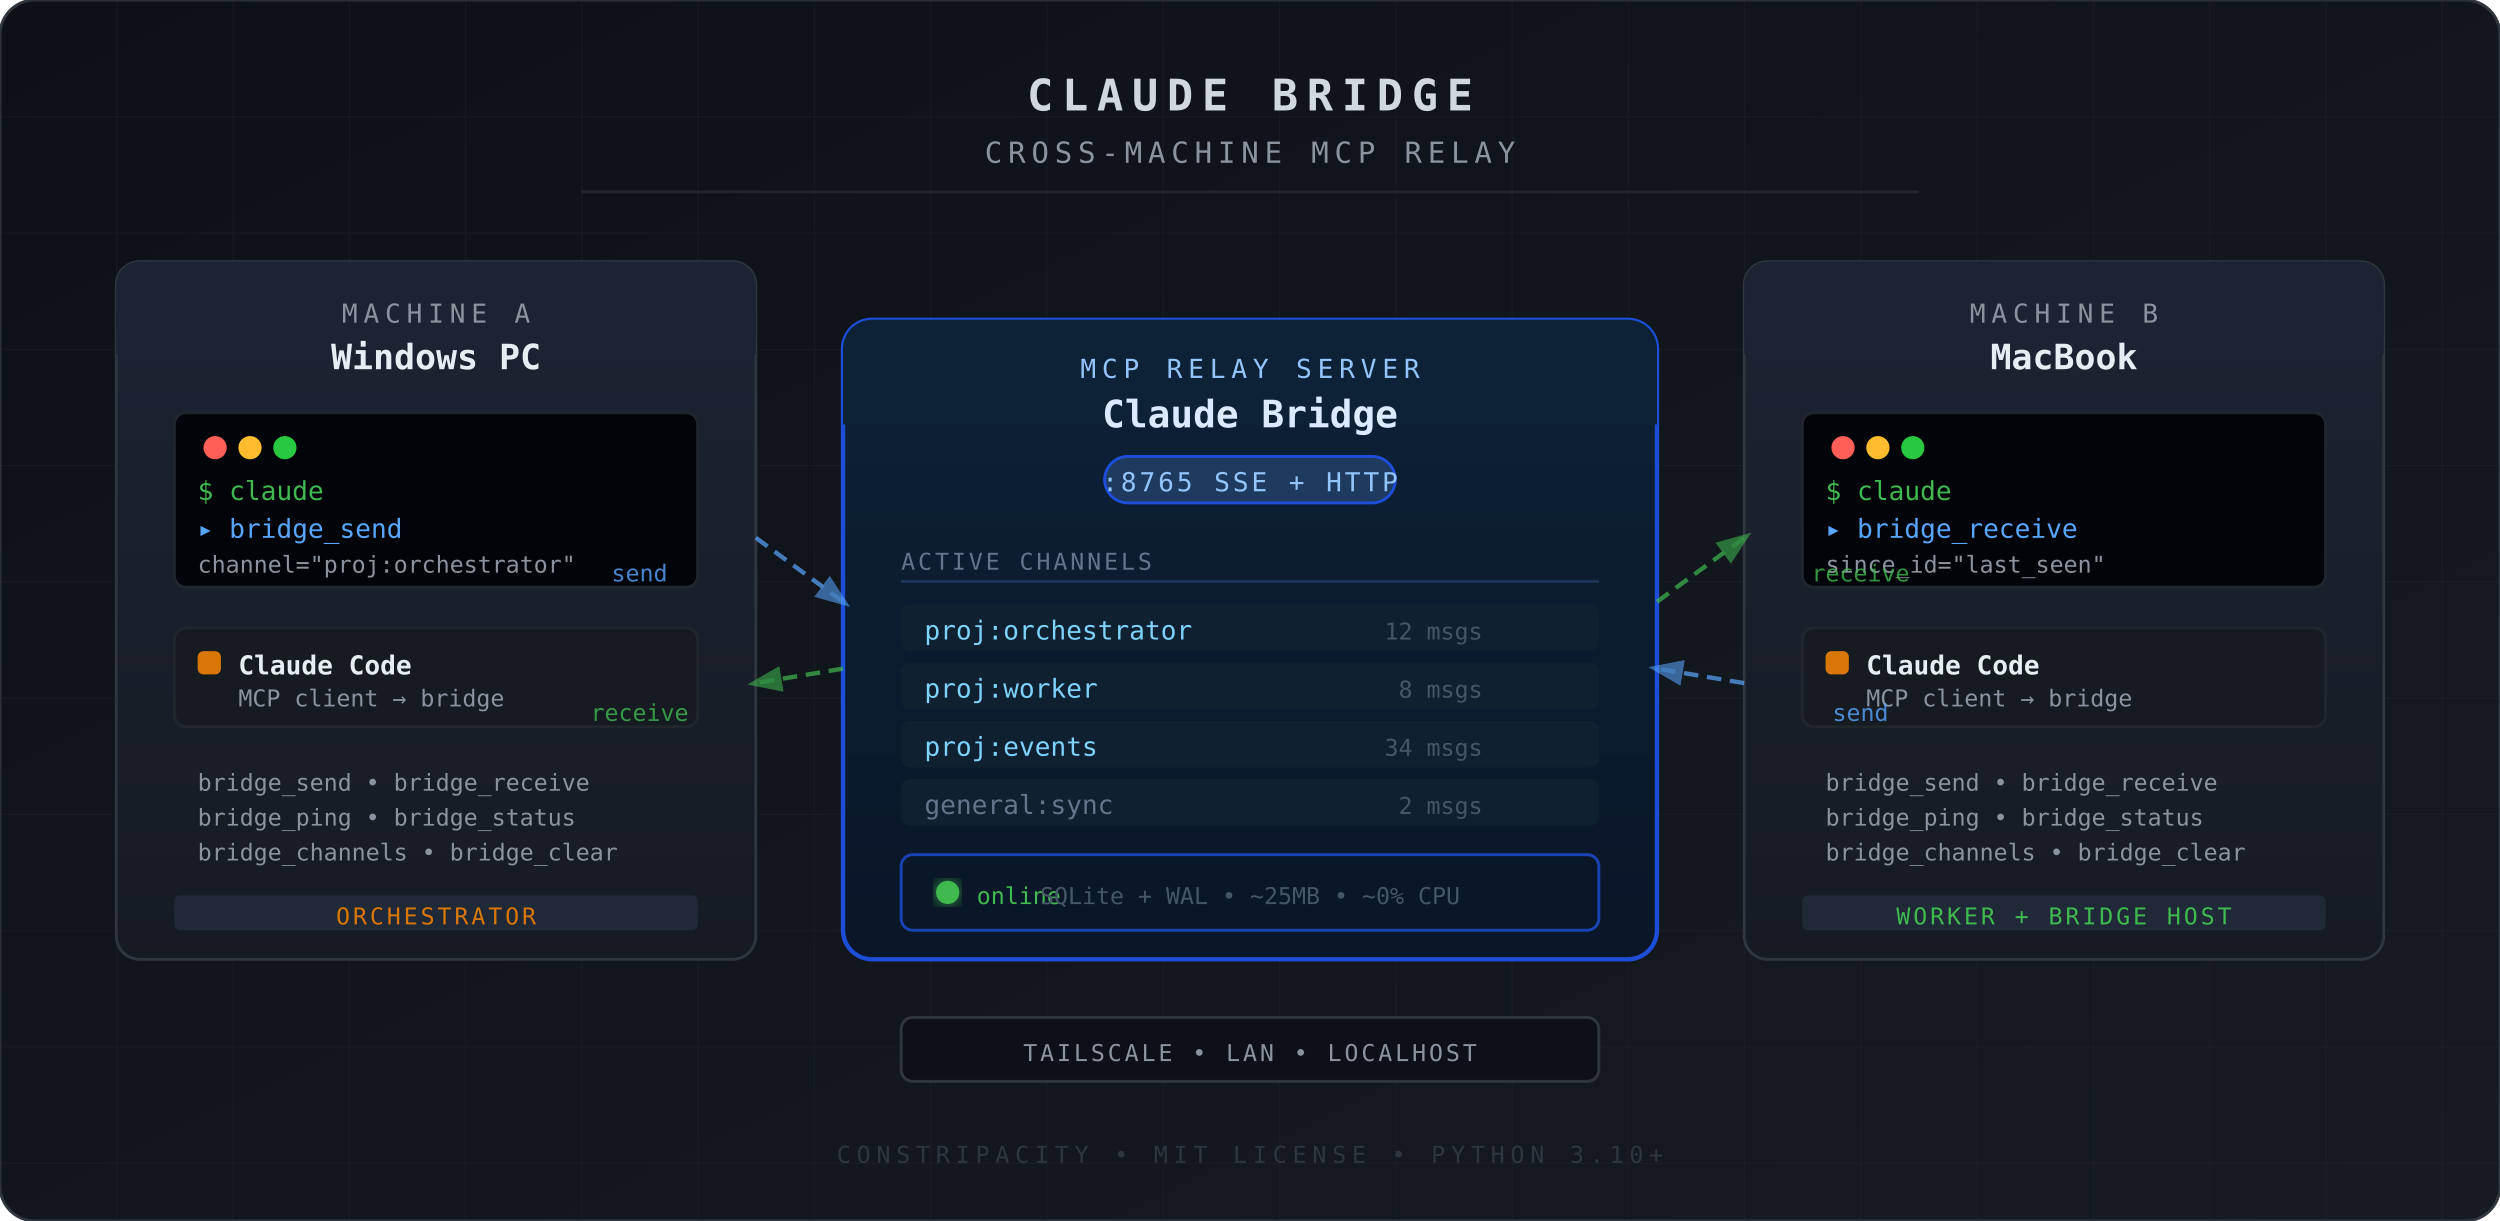
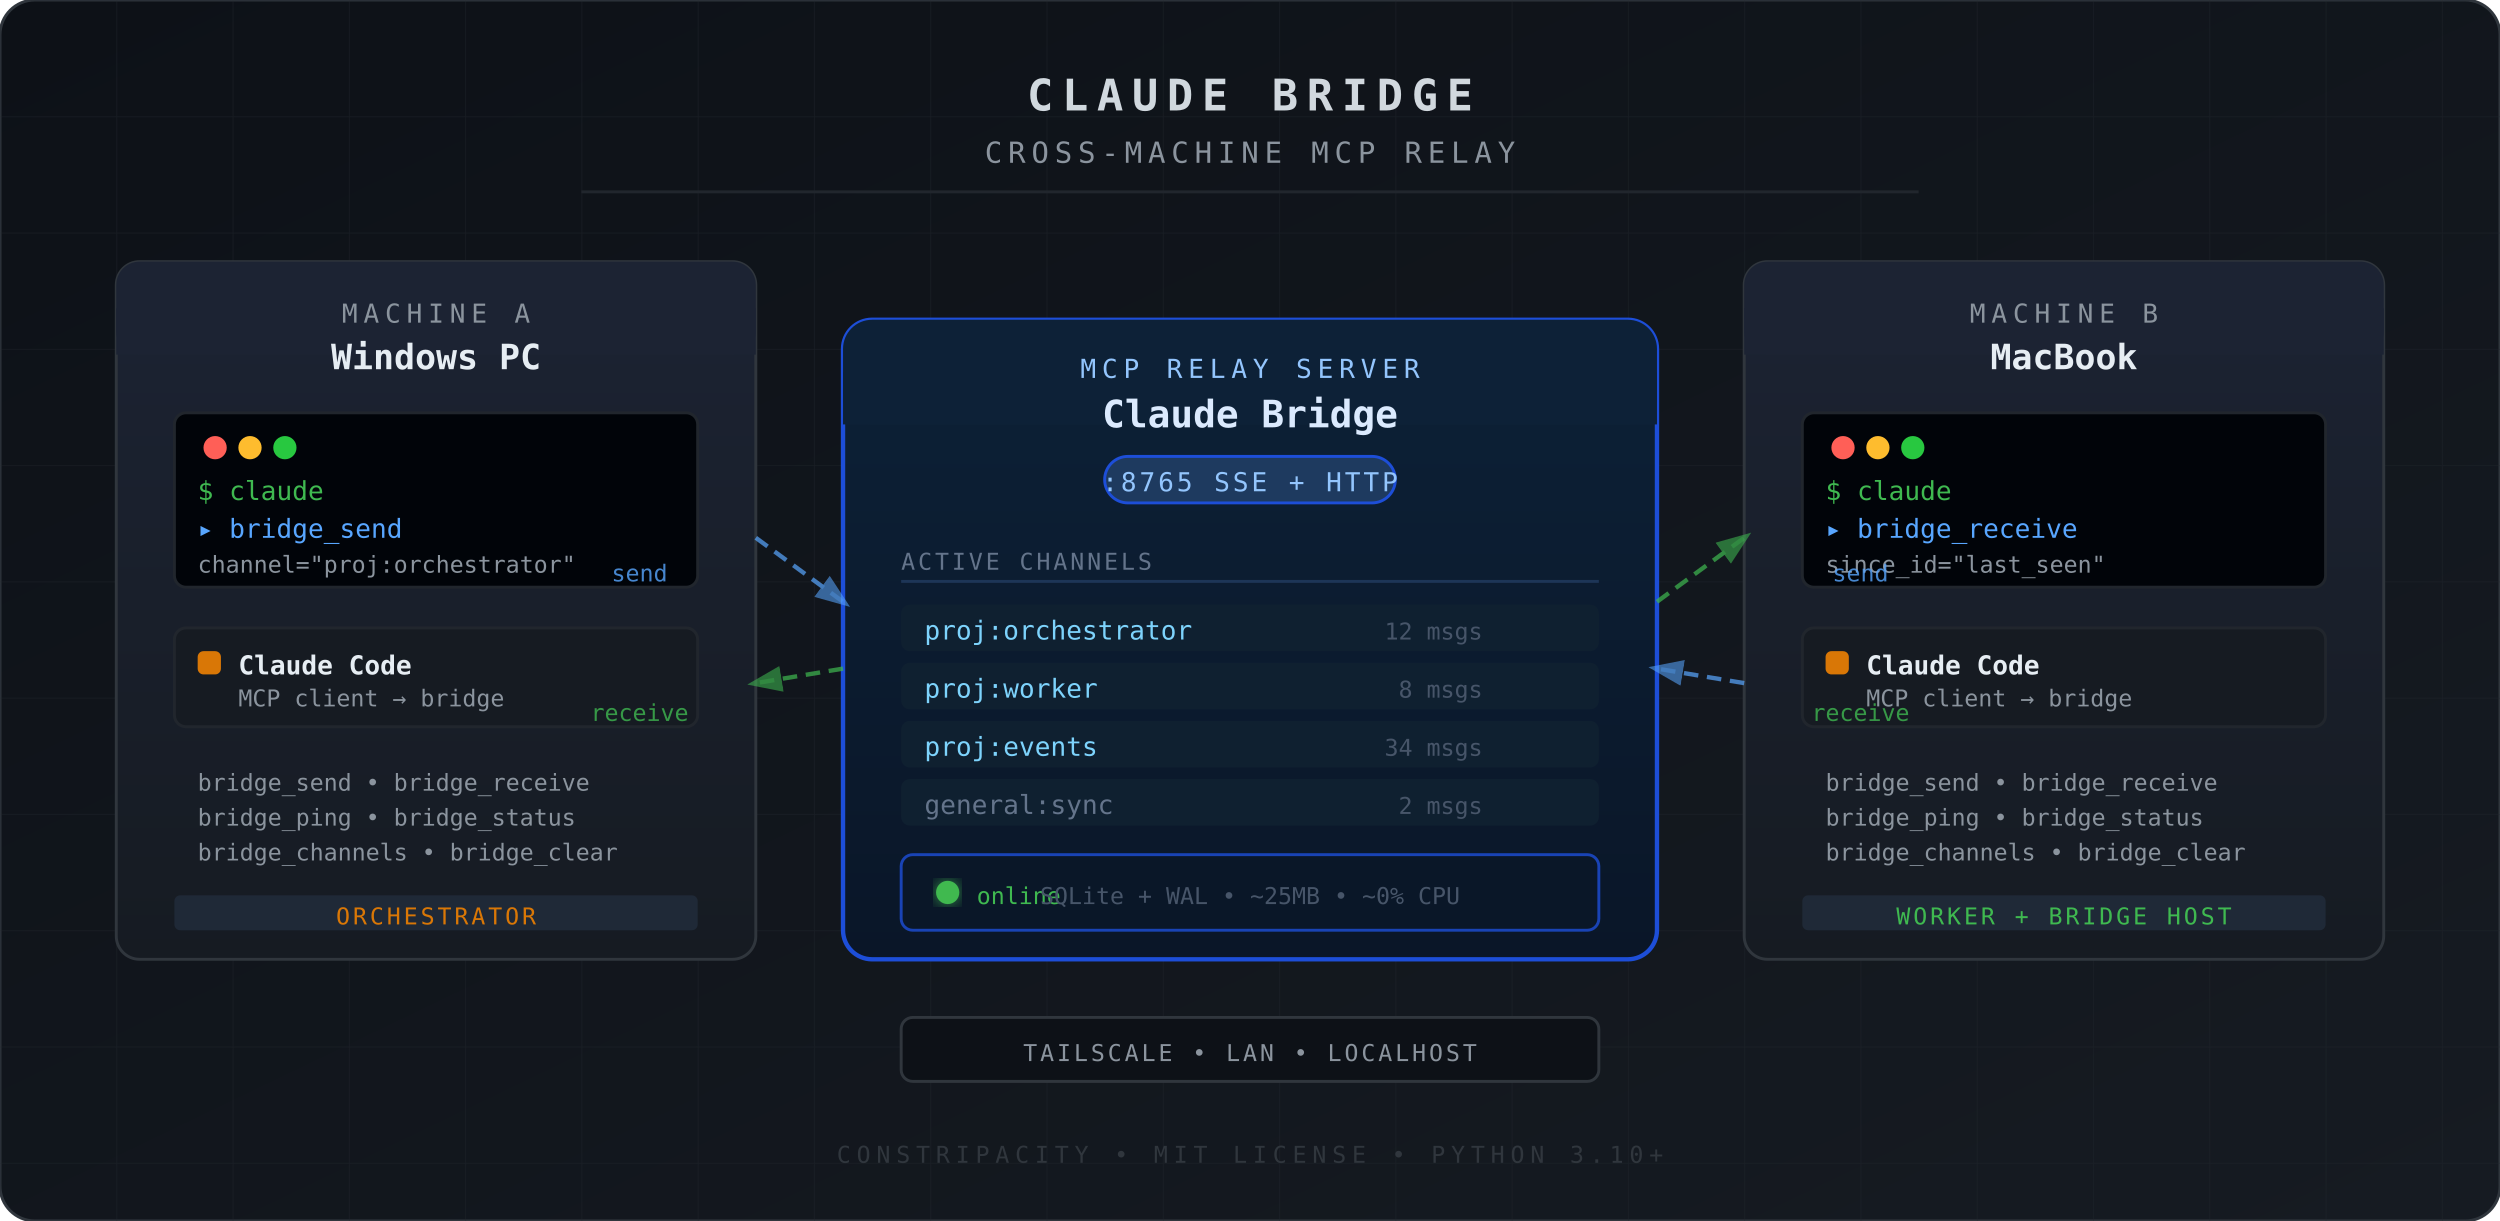
<svg xmlns="http://www.w3.org/2000/svg" viewBox="0 0 860 420" font-family="'JetBrains Mono', 'Fira Code', monospace">
  <defs>
    <linearGradient id="bg" x1="0" y1="0" x2="1" y2="1">
      <stop offset="0%" stop-color="#0d1117" />
      <stop offset="100%" stop-color="#161b22" />
    </linearGradient>
    <linearGradient id="boxA" x1="0" y1="0" x2="0" y2="1">
      <stop offset="0%" stop-color="#1c2333" />
      <stop offset="100%" stop-color="#161b22" />
    </linearGradient>
    <linearGradient id="serverGrad" x1="0" y1="0" x2="0" y2="1">
      <stop offset="0%" stop-color="#0d2137" />
      <stop offset="100%" stop-color="#0a1628" />
    </linearGradient>
    <filter id="glow">
      <feGaussianBlur stdDeviation="3" result="blur" />
      <feMerge>
        <feMergeNode in="blur" />
        <feMergeNode in="SourceGraphic" />
      </feMerge>
    </filter>
    <marker id="arrow" markerWidth="8" markerHeight="8" refX="6" refY="3" orient="auto">
      <path d="M0,0 L0,6 L8,3 z" fill="#58a6ff" opacity="0.8" />
    </marker>
    <marker id="arrow2" markerWidth="8" markerHeight="8" refX="6" refY="3" orient="auto">
      <path d="M0,0 L0,6 L8,3 z" fill="#3fb950" opacity="0.8" />
    </marker>
  </defs>
  <rect width="860" height="420" fill="url(#bg)" rx="12" />
  <rect width="860" height="420" fill="none" stroke="#30363d" stroke-width="1" rx="12" />
  <pattern id="grid" width="40" height="40" patternUnits="userSpaceOnUse">
    <path d="M 40 0 L 0 0 0 40" fill="none" stroke="#21262d" stroke-width="0.5" />
  </pattern>
  <rect width="860" height="420" fill="url(#grid)" rx="12" opacity="0.5" />
  <text x="430" y="38" text-anchor="middle" fill="#e6edf3" font-size="15" font-weight="700" letter-spacing="3" opacity="0.9">CLAUDE BRIDGE</text>
  <text x="430" y="56" text-anchor="middle" fill="#8b949e" font-size="10" letter-spacing="2">CROSS-MACHINE MCP RELAY</text>
  <line x1="200" y1="66" x2="660" y2="66" stroke="#21262d" stroke-width="1" />
  <rect x="40" y="90" width="220" height="240" rx="8" fill="url(#boxA)" stroke="#30363d" stroke-width="1" />
  <rect x="40" y="90" width="220" height="32" rx="8" fill="#1c2333" />
  <rect x="40" y="106" width="220" height="16" fill="#1c2333" />
  <text x="150" y="111" text-anchor="middle" fill="#8b949e" font-size="9" letter-spacing="2">MACHINE A</text>
  <text x="150" y="127" text-anchor="middle" fill="#e6edf3" font-size="12" font-weight="700">Windows PC</text>
  <rect x="60" y="142" width="180" height="60" rx="4" fill="#010409" stroke="#21262d" stroke-width="1" />
  <circle cx="74" cy="154" r="4" fill="#ff5f57" />
  <circle cx="86" cy="154" r="4" fill="#febc2e" />
  <circle cx="98" cy="154" r="4" fill="#28c840" />
  <text x="68" y="172" fill="#3fb950" font-size="9">$ claude</text>
  <text x="68" y="185" fill="#58a6ff" font-size="9">▸ bridge_send</text>
  <text x="68" y="197" fill="#8b949e" font-size="8">  channel="proj:orchestrator"</text>
  <rect x="60" y="216" width="180" height="34" rx="4" fill="#161b22" stroke="#21262d" stroke-width="1" />
  <rect x="68" y="224" width="8" height="8" rx="2" fill="#d97706" />
  <text x="82" y="232" fill="#e6edf3" font-size="9" font-weight="600">Claude Code</text>
  <text x="82" y="243" fill="#8b949e" font-size="8">MCP client → bridge</text>
  <text x="68" y="272" fill="#8b949e" font-size="8">bridge_send  •  bridge_receive</text>
  <text x="68" y="284" fill="#8b949e" font-size="8">bridge_ping  •  bridge_status</text>
  <text x="68" y="296" fill="#8b949e" font-size="8">bridge_channels  •  bridge_clear</text>
  <rect x="60" y="308" width="180" height="12" rx="2" fill="#1f2937" />
  <text x="150" y="318" text-anchor="middle" fill="#d97706" font-size="8" letter-spacing="1">ORCHESTRATOR</text>
  <rect x="600" y="90" width="220" height="240" rx="8" fill="url(#boxA)" stroke="#30363d" stroke-width="1" />
  <rect x="600" y="90" width="220" height="32" rx="8" fill="#1c2333" />
  <rect x="600" y="106" width="220" height="16" fill="#1c2333" />
  <text x="710" y="111" text-anchor="middle" fill="#8b949e" font-size="9" letter-spacing="2">MACHINE B</text>
  <text x="710" y="127" text-anchor="middle" fill="#e6edf3" font-size="12" font-weight="700">MacBook</text>
  <rect x="620" y="142" width="180" height="60" rx="4" fill="#010409" stroke="#21262d" stroke-width="1" />
  <circle cx="634" cy="154" r="4" fill="#ff5f57" />
  <circle cx="646" cy="154" r="4" fill="#febc2e" />
  <circle cx="658" cy="154" r="4" fill="#28c840" />
  <text x="628" y="172" fill="#3fb950" font-size="9">$ claude</text>
  <text x="628" y="185" fill="#58a6ff" font-size="9">▸ bridge_receive</text>
  <text x="628" y="197" fill="#8b949e" font-size="8">  since_id="last_seen"</text>
  <rect x="620" y="216" width="180" height="34" rx="4" fill="#161b22" stroke="#21262d" stroke-width="1" />
  <rect x="628" y="224" width="8" height="8" rx="2" fill="#d97706" />
  <text x="642" y="232" fill="#e6edf3" font-size="9" font-weight="600">Claude Code</text>
  <text x="642" y="243" fill="#8b949e" font-size="8">MCP client → bridge</text>
  <text x="628" y="272" fill="#8b949e" font-size="8">bridge_send  •  bridge_receive</text>
  <text x="628" y="284" fill="#8b949e" font-size="8">bridge_ping  •  bridge_status</text>
  <text x="628" y="296" fill="#8b949e" font-size="8">bridge_channels  •  bridge_clear</text>
  <rect x="620" y="308" width="180" height="12" rx="2" fill="#1f2937" />
  <text x="710" y="318" text-anchor="middle" fill="#3fb950" font-size="8" letter-spacing="1">WORKER + BRIDGE HOST</text>
  <rect x="290" y="110" width="280" height="220" rx="10" fill="url(#serverGrad)" stroke="#1d4ed8" stroke-width="1.5" />
  <rect x="290" y="110" width="280" height="36" rx="10" fill="#0d2137" />
  <rect x="290" y="128" width="280" height="18" fill="#0d2137" />
  <text x="430" y="130" text-anchor="middle" fill="#93c5fd" font-size="9" letter-spacing="2">MCP RELAY SERVER</text>
  <text x="430" y="147" text-anchor="middle" fill="#dbeafe" font-size="13" font-weight="700">Claude Bridge</text>
  <rect x="380" y="157" width="100" height="16" rx="8" fill="#1e3a5f" stroke="#1d4ed8" stroke-width="1" />
  <text x="430" y="169" text-anchor="middle" fill="#93c5fd" font-size="9" letter-spacing="1">:8765  SSE + HTTP</text>
  <text x="310" y="196" fill="#64748b" font-size="8" letter-spacing="1">ACTIVE CHANNELS</text>
  <line x1="310" y1="200" x2="550" y2="200" stroke="#1d3557" stroke-width="1" />
  <rect x="310" y="208" width="240" height="16" rx="3" fill="#0f2030" />
  <text x="318" y="220" fill="#7dd3fc" font-size="9">proj:orchestrator</text>
  <text x="510" y="220" text-anchor="end" fill="#475569" font-size="8">12 msgs</text>
  <rect x="310" y="228" width="240" height="16" rx="3" fill="#0f2030" />
  <text x="318" y="240" fill="#7dd3fc" font-size="9">proj:worker</text>
  <text x="510" y="240" text-anchor="end" fill="#475569" font-size="8">8 msgs</text>
  <rect x="310" y="248" width="240" height="16" rx="3" fill="#0f2030" />
  <text x="318" y="260" fill="#7dd3fc" font-size="9">proj:events</text>
  <text x="510" y="260" text-anchor="end" fill="#475569" font-size="8">34 msgs</text>
  <rect x="310" y="268" width="240" height="16" rx="3" fill="#0f2030" />
  <text x="318" y="280" fill="#64748b" font-size="9">general:sync</text>
  <text x="510" y="280" text-anchor="end" fill="#475569" font-size="8">2 msgs</text>
  <rect x="310" y="294" width="240" height="26" rx="4" fill="#0a1628" stroke="#1d4ed8" stroke-width="1" opacity="0.8" />
  <circle cx="326" cy="307" r="4" fill="#3fb950" filter="url(#glow)" />
  <text x="336" y="311" fill="#3fb950" font-size="8">online</text>
  <text x="430" y="311" text-anchor="middle" fill="#475569" font-size="8">SQLite + WAL  •  ~25MB  •  ~0% CPU</text>
  <line x1="260" y1="185" x2="290" y2="207" stroke="#58a6ff" stroke-width="1.5" stroke-dasharray="5,3" marker-end="url(#arrow)" opacity="0.7" />
  <line x1="290" y1="230" x2="260" y2="235" stroke="#3fb950" stroke-width="1.5" stroke-dasharray="5,3" marker-end="url(#arrow2)" opacity="0.7" />
  <line x1="570" y1="207" x2="600" y2="185" stroke="#3fb950" stroke-width="1.5" stroke-dasharray="5,3" marker-end="url(#arrow2)" opacity="0.7" />
  <line x1="600" y1="235" x2="570" y2="230" stroke="#58a6ff" stroke-width="1.5" stroke-dasharray="5,3" marker-end="url(#arrow)" opacity="0.7" />
  <text x="220" y="200" text-anchor="middle" fill="#58a6ff" font-size="8" opacity="0.8">send</text>
  <text x="220" y="248" text-anchor="middle" fill="#3fb950" font-size="8" opacity="0.8">receive</text>
-   <text x="640" y="200" text-anchor="middle" fill="#3fb950" font-size="8" opacity="0.8">receive</text>
-   <text x="640" y="248" text-anchor="middle" fill="#58a6ff" font-size="8" opacity="0.8">send</text>
+   <text x="640" y="200" text-anchor="middle" fill="#58a6ff" font-size="8" opacity="0.8">send</text>
+   <text x="640" y="248" text-anchor="middle" fill="#3fb950" font-size="8" opacity="0.8">receive</text>
  <rect x="310" y="350" width="240" height="22" rx="4" fill="#0d1117" stroke="#30363d" stroke-width="1" />
  <text x="430" y="365" text-anchor="middle" fill="#8b949e" font-size="8" letter-spacing="1">TAILSCALE  •  LAN  •  LOCALHOST</text>
  <text x="430" y="400" text-anchor="middle" fill="#30363d" font-size="8" letter-spacing="2">CONSTRIPACITY  •  MIT LICENSE  •  PYTHON 3.10+</text>
</svg>
